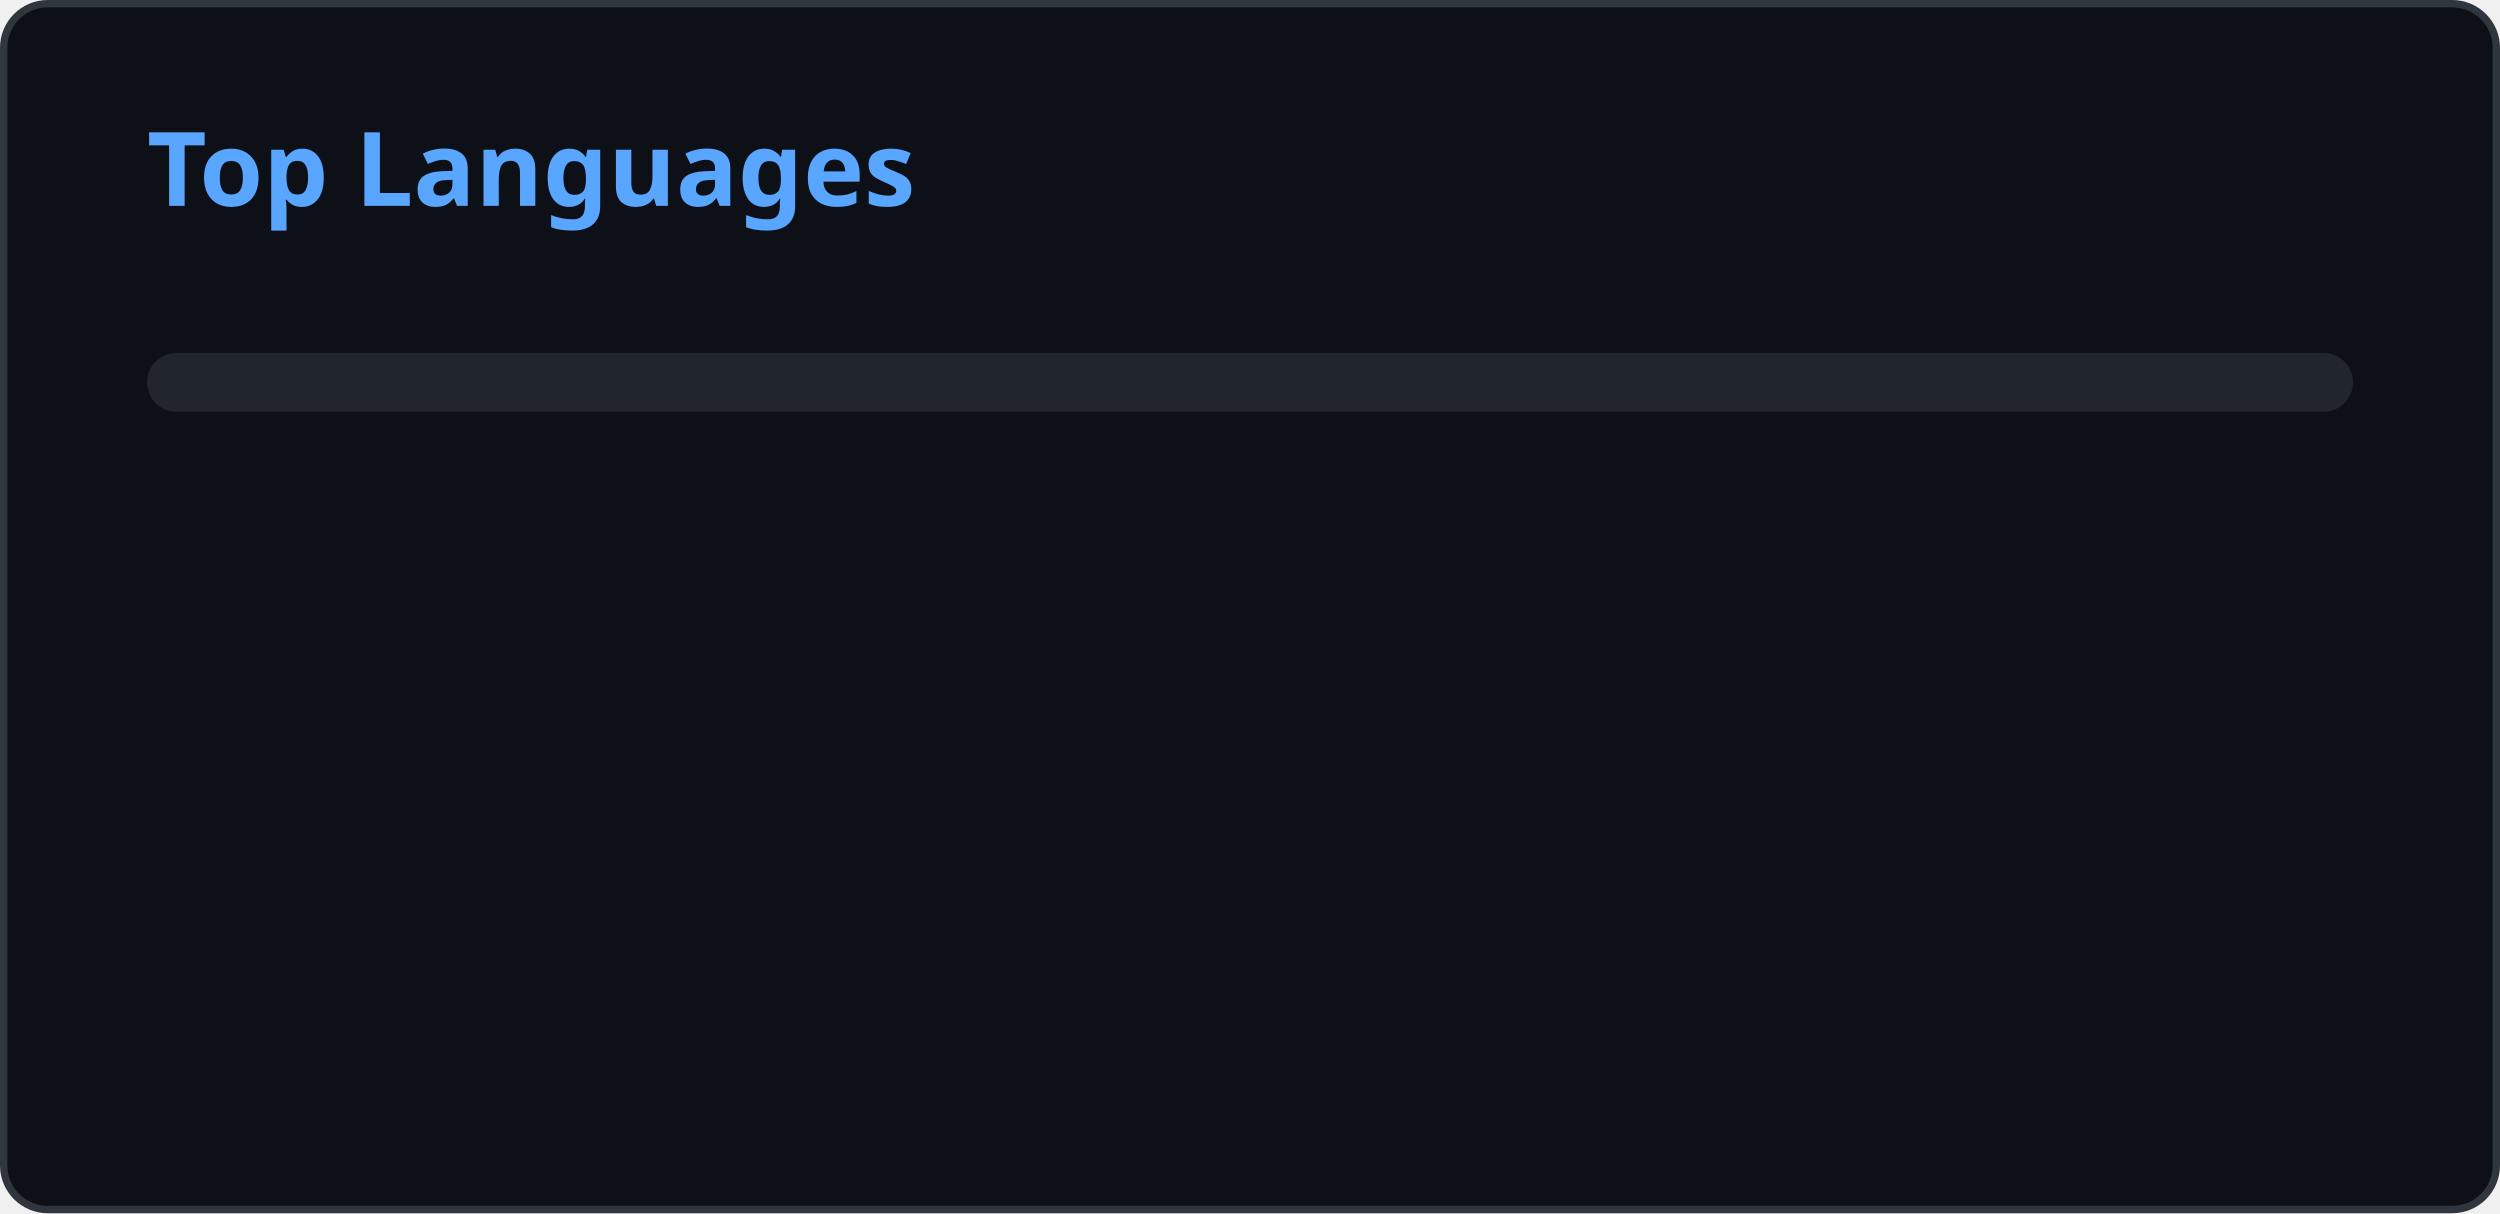
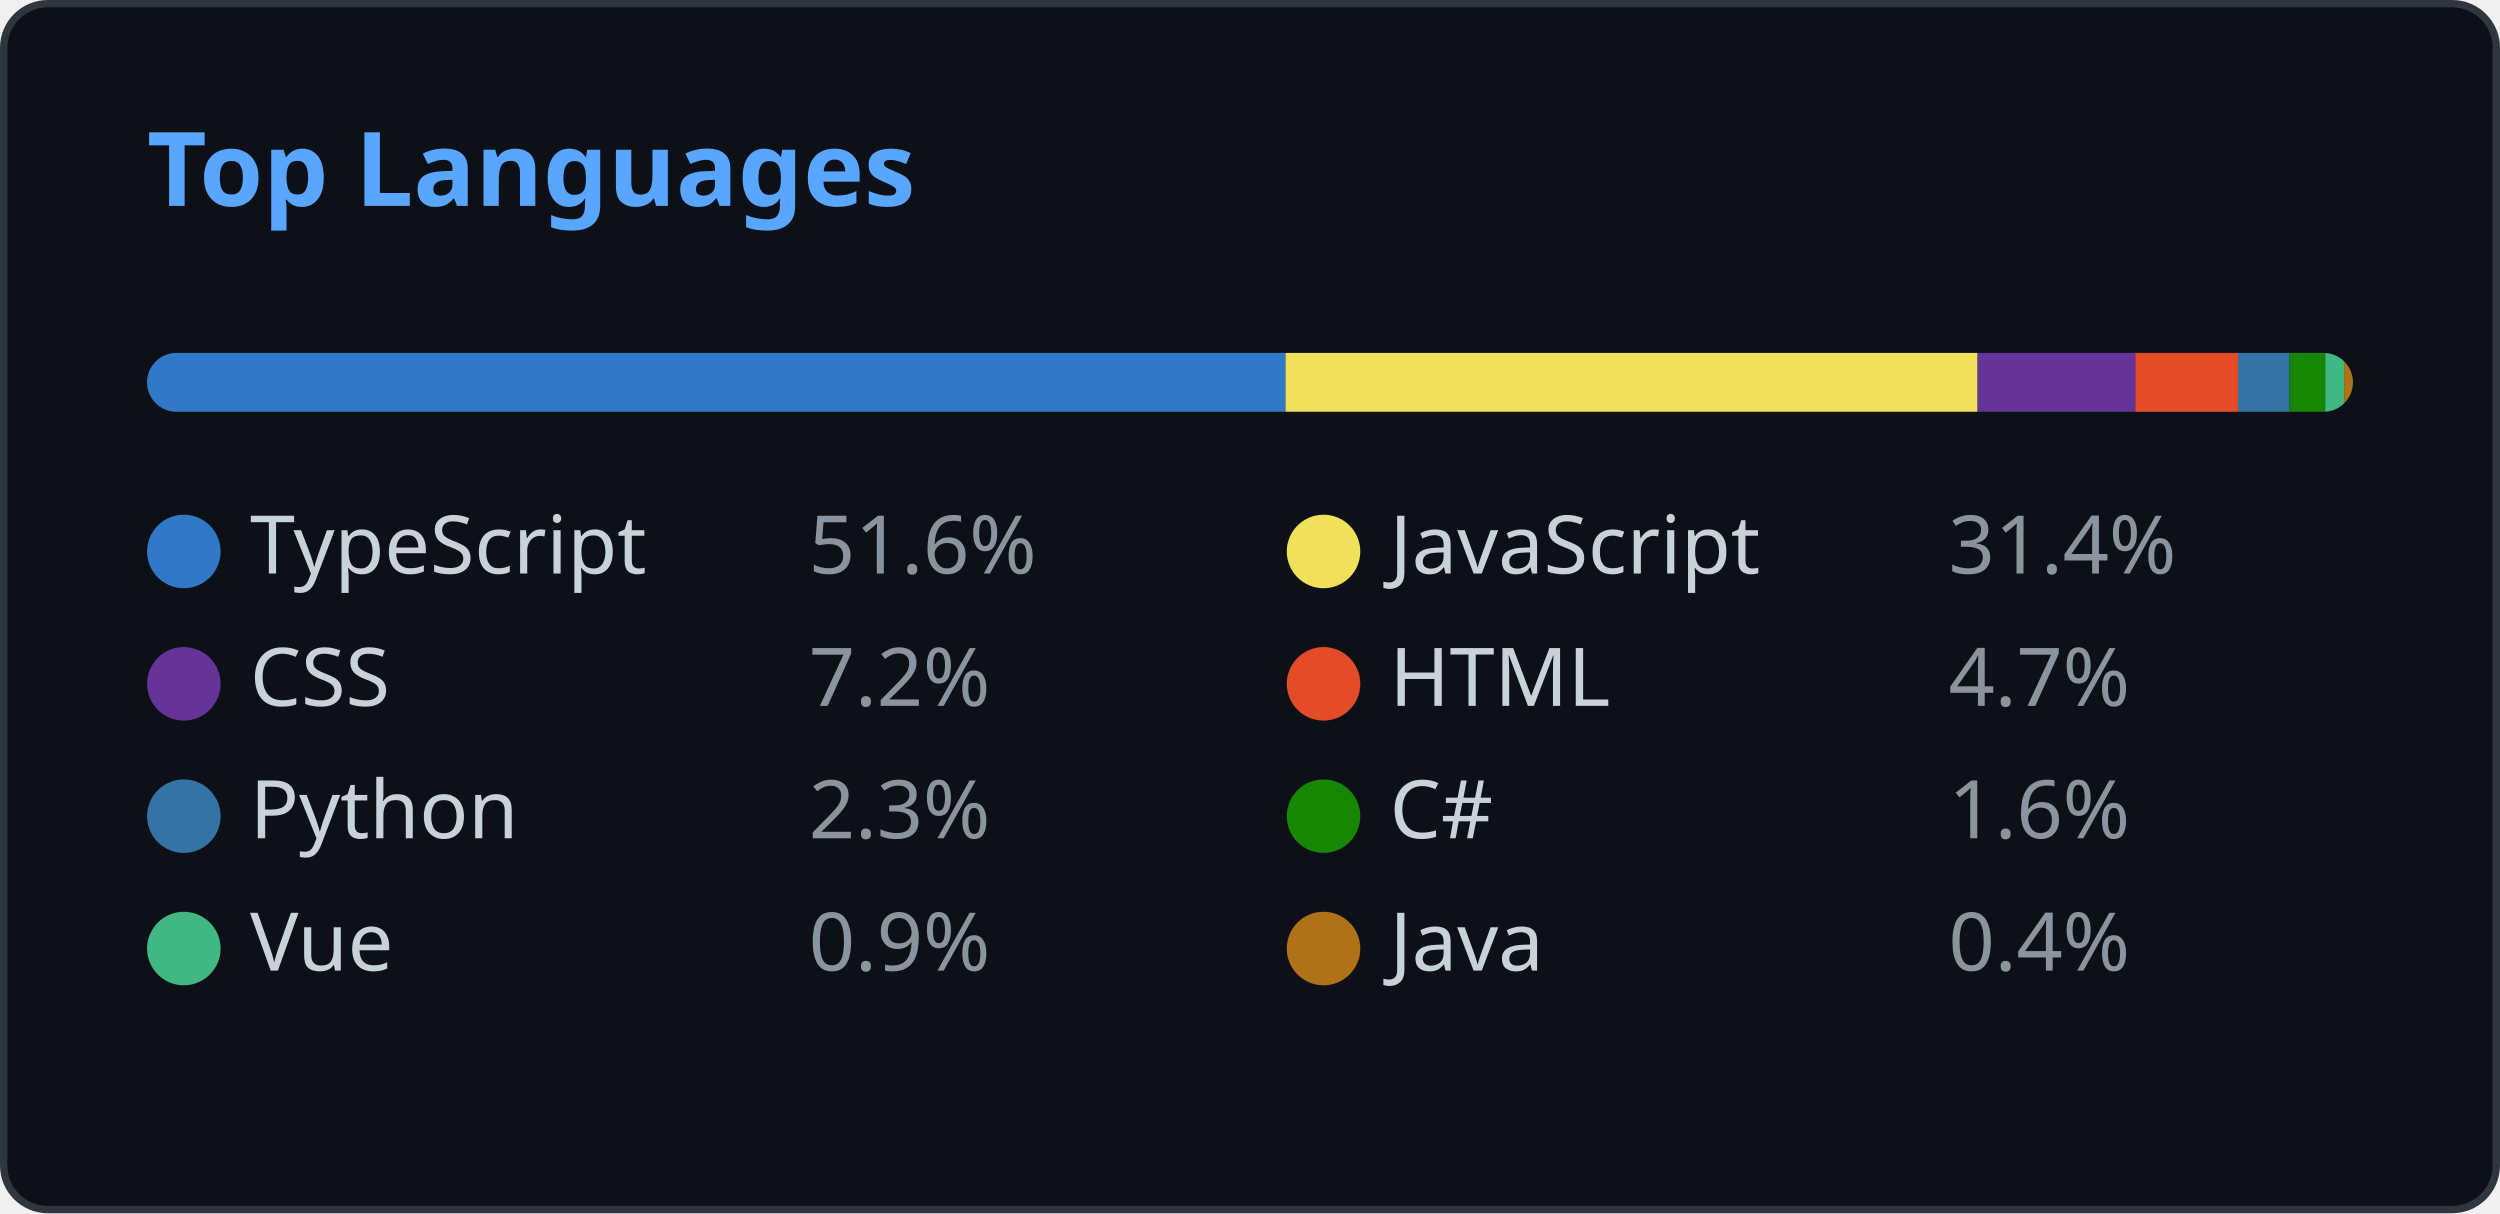
<svg xmlns="http://www.w3.org/2000/svg" width="340" height="165" viewBox="0 0 340 165" fill="none">
  <style>
    .header { font: 600 14px 'Segoe UI', Ubuntu, Sans-Serif; fill: #58a6ff; }
    .lang-name { font: 400 11px 'Segoe UI', Ubuntu, Sans-Serif; fill: #c9d1d9; }
    .lang-percent { font: 400 11px 'Segoe UI', Ubuntu, Sans-Serif; fill: #8b949e; }
    
    @media (prefers-color-scheme: light) {
      .header { fill: #0969da; }
      .lang-name { fill: #1f2328; }
      .lang-percent { fill: #57606a; }
      rect.bg { fill: #ffffff !important; stroke: #d0d7de !important; }
      rect.progress-bg { fill: #e1e4e8 !important; }
    }
  </style>
  <rect class="bg" x="0.5" y="0.5" rx="6" width="339" height="164" fill="#0d1117" stroke="#30363d" />
  <g transform="translate(20, 28)">
    <text class="header">Top Languages</text>
  </g>
  <g transform="translate(20, 48)">
    <defs>
      <clipPath id="progress-clip">
        <rect x="0" y="0" width="300" height="8" rx="4" />
      </clipPath>
    </defs>
    <rect class="progress-bg" x="0" y="0" width="300" height="8" fill="#21262d" rx="4" />
    <g clip-path="url(#progress-clip)">
-       
+       <rect x="0" y="0" width="154.831" height="8" fill="#3178c6" />
+       <rect x="154.831" y="0" width="94.119" height="8" fill="#f1e05a" />
+       <rect x="248.95" y="0" width="21.458" height="8" fill="#663399" />
+       <rect x="270.407" y="0" width="13.966" height="8" fill="#e34c26" />
+       <rect x="284.373" y="0" width="7.007" height="8" fill="#3572A5" />
+       <rect x="291.38" y="0" width="4.856" height="8" fill="#178600" />
+       <rect x="296.236" y="0" width="2.564" height="8" fill="#41b883" />
+       <rect x="298.8" y="0" width="1.2" height="8" fill="#b07219" />
    </g>
  </g>
+   <g transform="translate(20, 70)">
+     <circle cx="5" cy="5" r="5" fill="#3178c6" />
+     <text class="lang-name" x="14" y="8">TypeScript</text>
+     <text class="lang-percent" x="90" y="8">51.6%</text>
+   </g>
+   <g transform="translate(175, 70)">
+     <circle cx="5" cy="5" r="5" fill="#f1e05a" />
+     <text class="lang-name" x="14" y="8">JavaScript</text>
+     <text class="lang-percent" x="90" y="8">31.4%</text>
+   </g>
+   <g transform="translate(20, 88)">
+     <circle cx="5" cy="5" r="5" fill="#663399" />
+     <text class="lang-name" x="14" y="8">CSS</text>
+     <text class="lang-percent" x="90" y="8">7.2%</text>
+   </g>
+   <g transform="translate(175, 88)">
+     <circle cx="5" cy="5" r="5" fill="#e34c26" />
+     <text class="lang-name" x="14" y="8">HTML</text>
+     <text class="lang-percent" x="90" y="8">4.7%</text>
+   </g>
+   <g transform="translate(20, 106)">
+     <circle cx="5" cy="5" r="5" fill="#3572A5" />
+     <text class="lang-name" x="14" y="8">Python</text>
+     <text class="lang-percent" x="90" y="8">2.3%</text>
+   </g>
+   <g transform="translate(175, 106)">
+     <circle cx="5" cy="5" r="5" fill="#178600" />
+     <text class="lang-name" x="14" y="8">C#</text>
+     <text class="lang-percent" x="90" y="8">1.6%</text>
+   </g>
+   <g transform="translate(20, 124)">
+     <circle cx="5" cy="5" r="5" fill="#41b883" />
+     <text class="lang-name" x="14" y="8">Vue</text>
+     <text class="lang-percent" x="90" y="8">0.9%</text>
+   </g>
+   <g transform="translate(175, 124)">
+     <circle cx="5" cy="5" r="5" fill="#b07219" />
+     <text class="lang-name" x="14" y="8">Java</text>
+     <text class="lang-percent" x="90" y="8">0.4%</text>
+   </g>
</svg>
